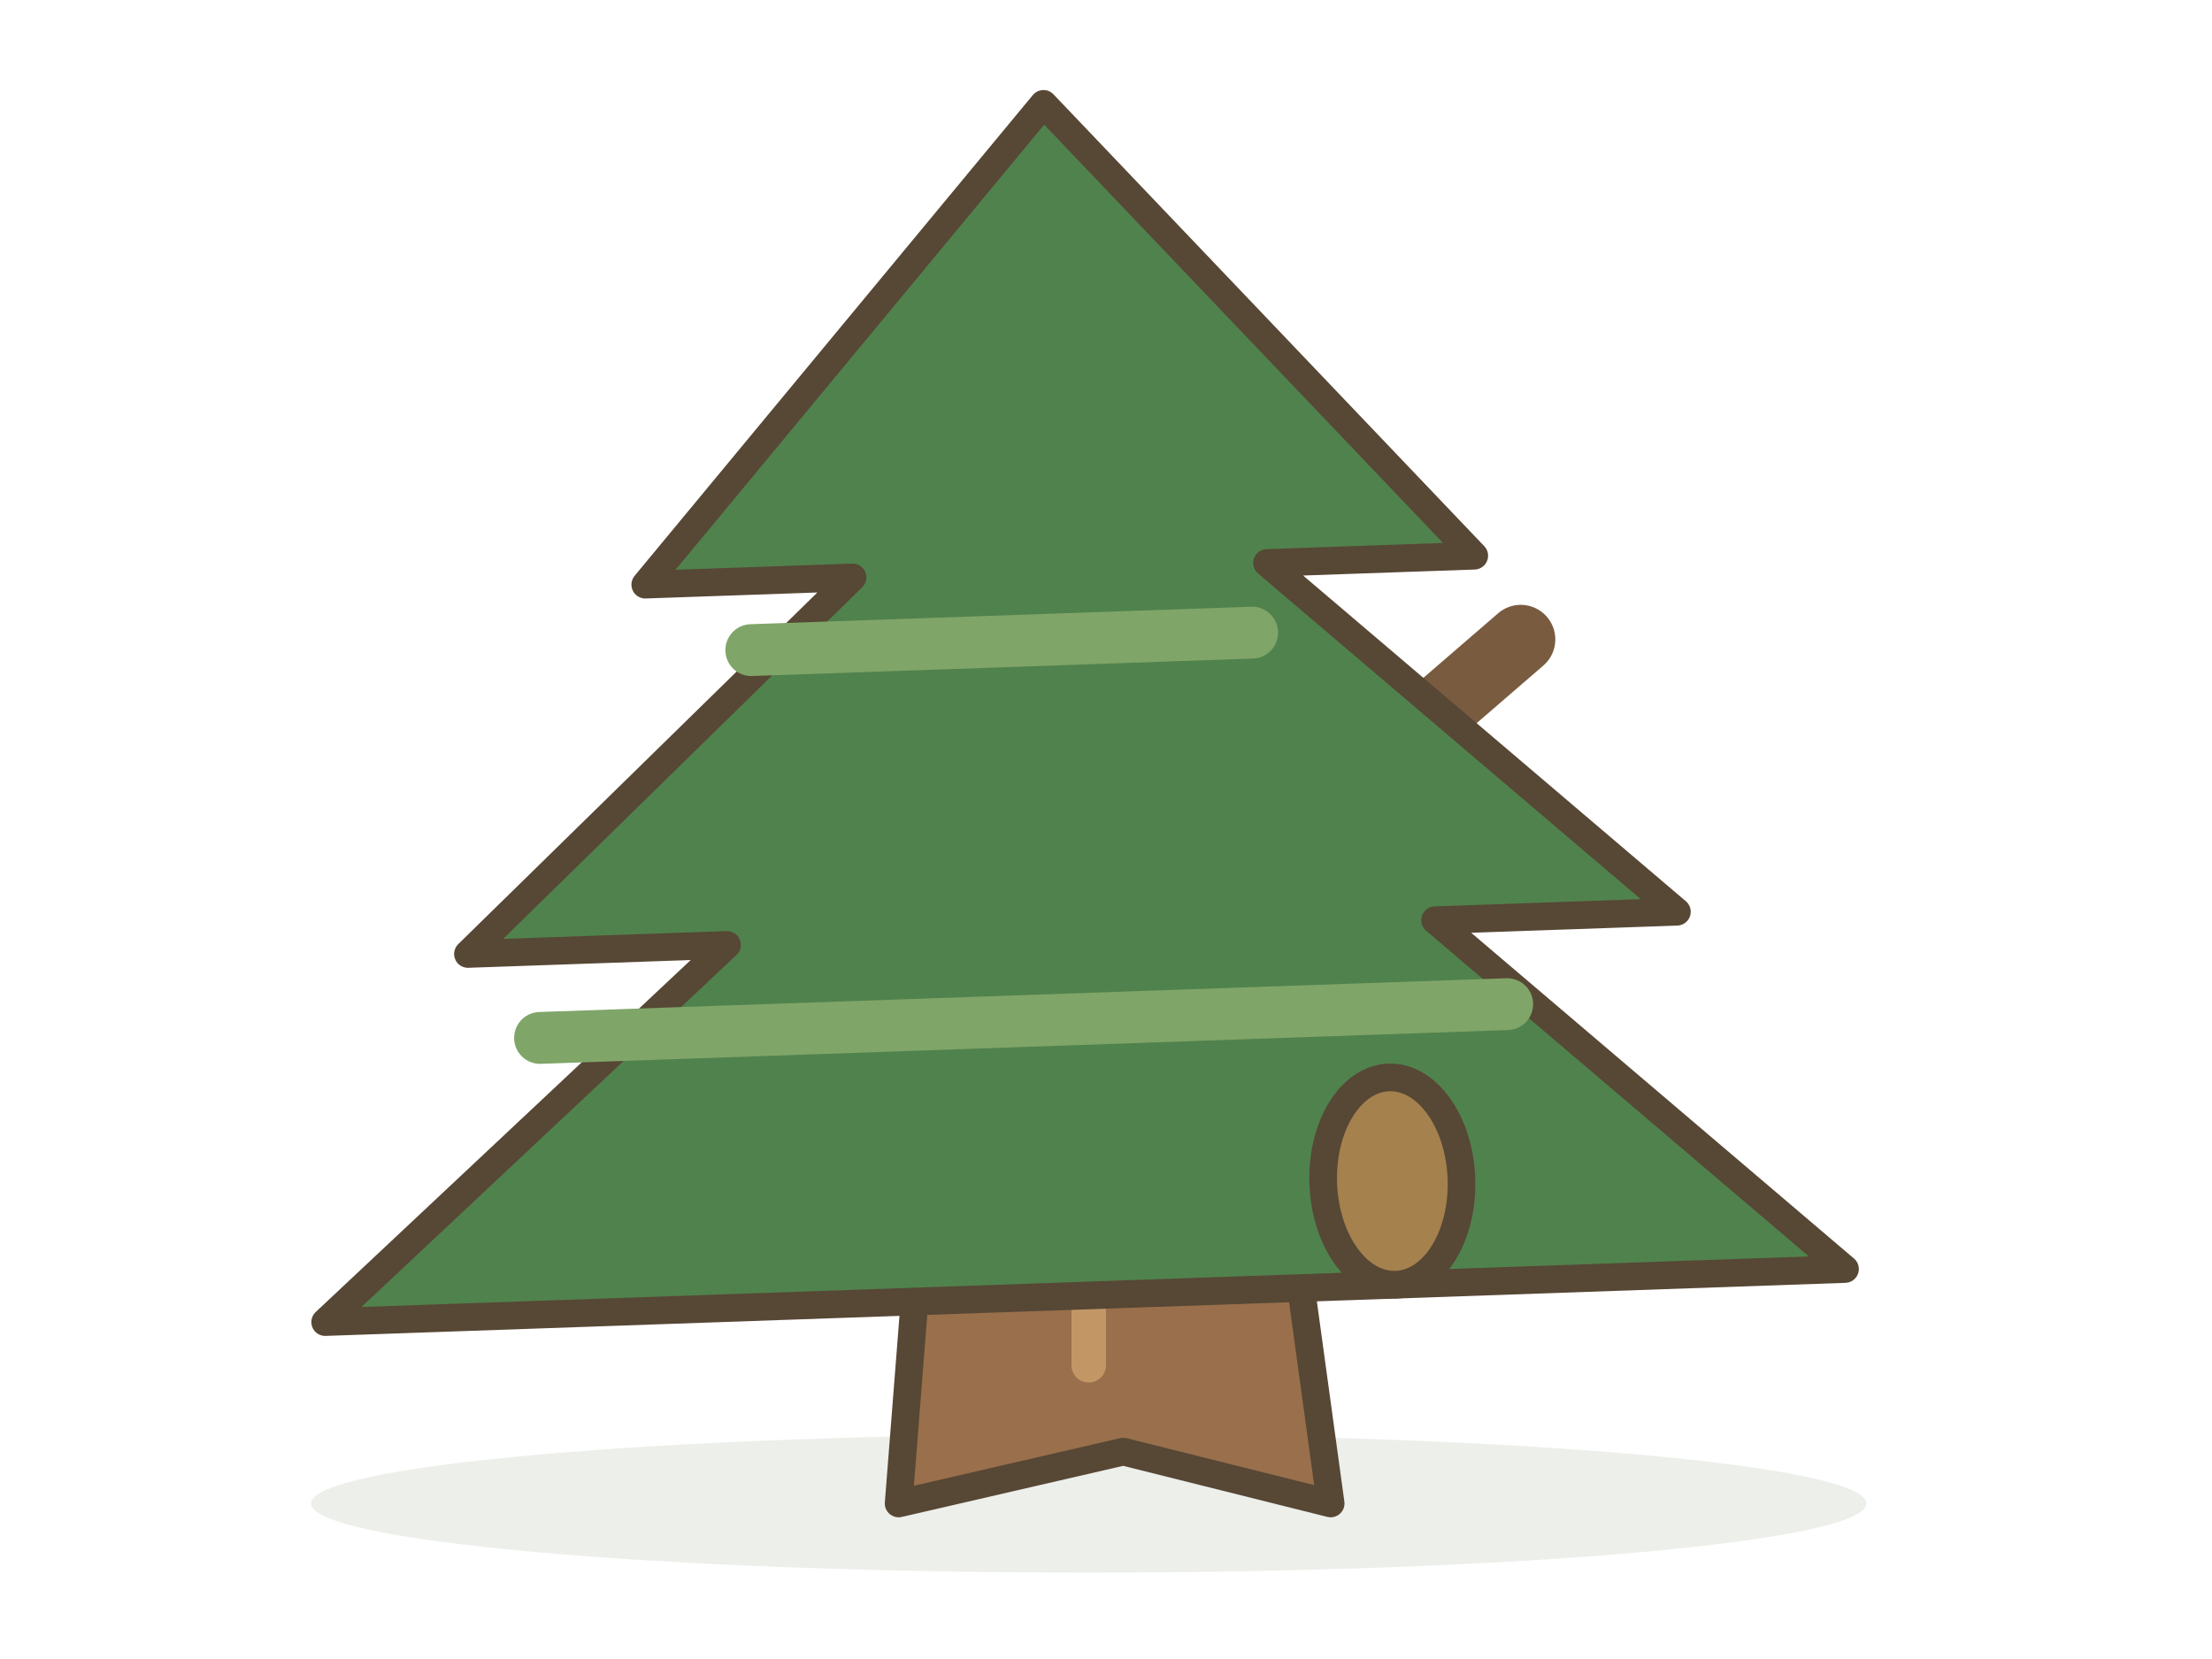
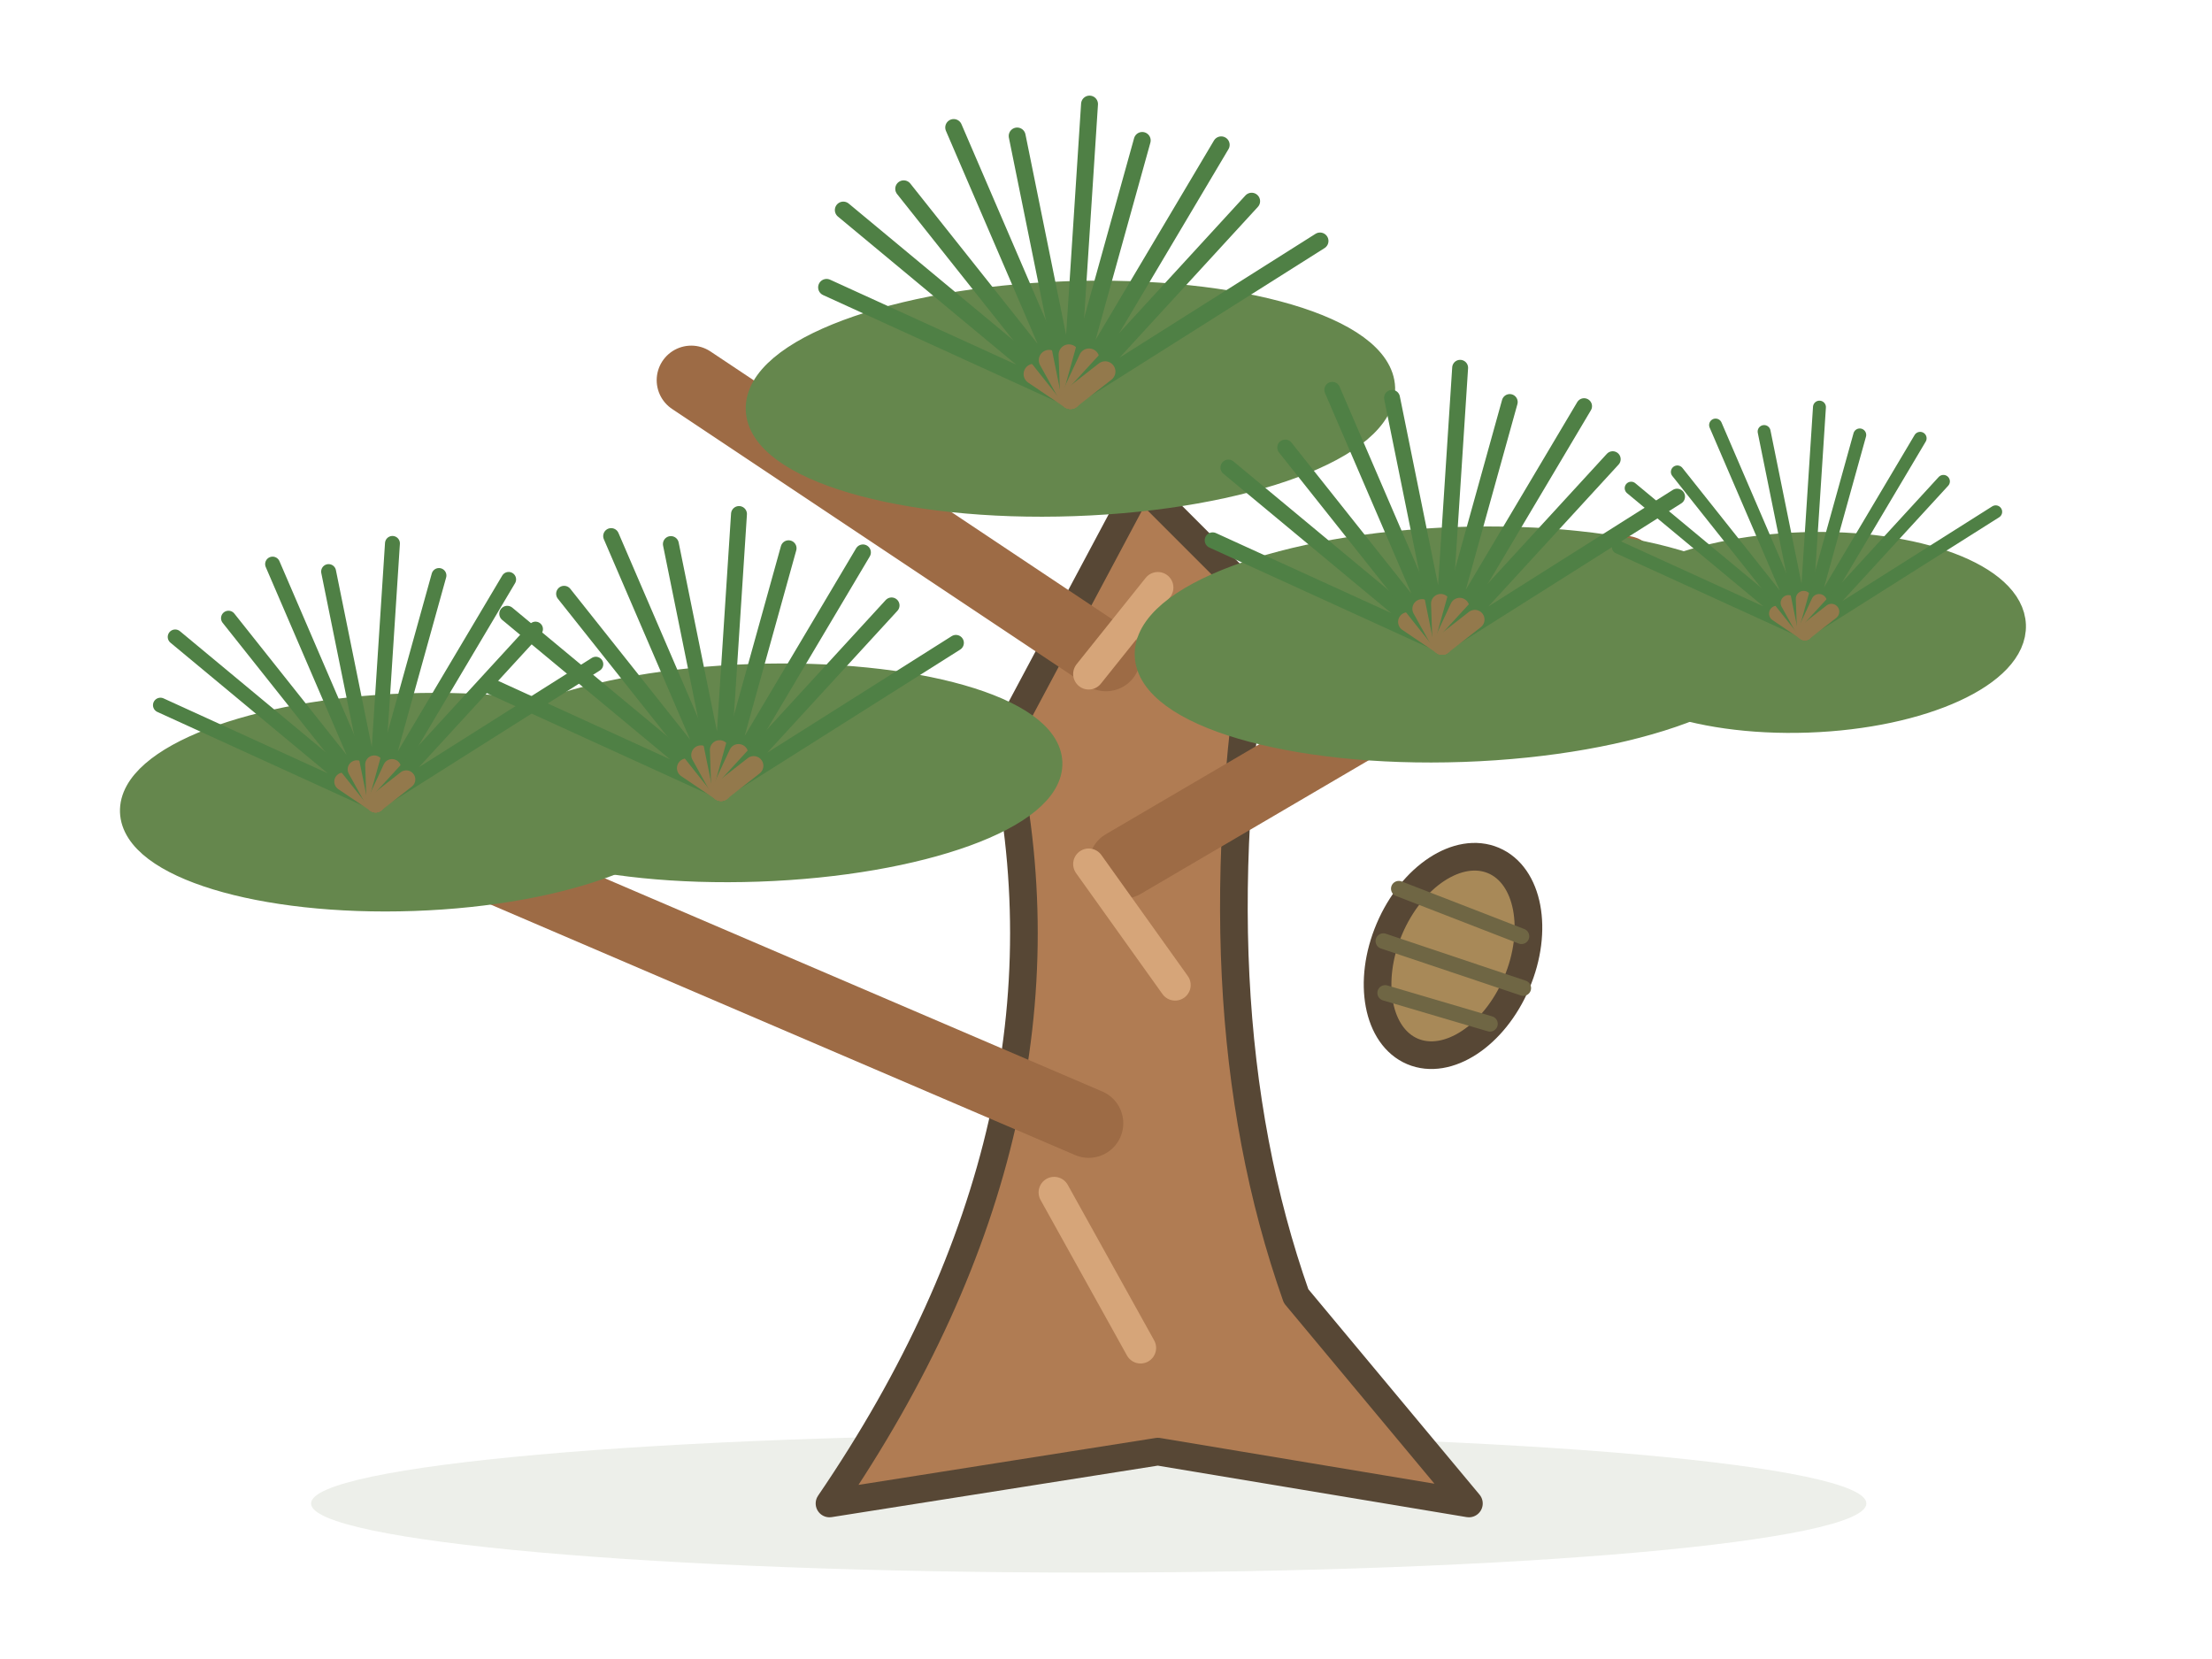
<svg xmlns="http://www.w3.org/2000/svg" viewBox="0 0 128 96" width="128" height="96">
+   <defs>
+     <g id="body">
+       <g data-part="trunk">
+         <path d="M48 87Q63 65 58 43L66 28 73 35Q69 58 75 75l10 12-18-3Z" fill="#b07c53" />
+         <path d="M63 65 28 50m37 0 29-17m-30 5-24-16" fill="none" stroke="#9d6b45" stroke-width="4" />
+         <path d="M61 69l5 9m-3-28 5 7m-5-18 4-5" fill="none" stroke="#d6a579" stroke-width="1.8" />
+       </g>
+     </g>
+     <g id="head">
+       <g data-part="open-crown">
+         <ellipse cx="25" cy="45" rx="16" ry="5.5" fill="#65874d" stroke="#65874d" />
+         <ellipse cx="45" cy="44" rx="17" ry="5.5" fill="#65874d" stroke="#65874d" />
+         <ellipse cx="64" cy="23" rx="18" ry="6" fill="#65874d" stroke="#65874d" />
+         <ellipse cx="86" cy="38" rx="18" ry="6" fill="#65874d" stroke="#65874d" />
+         <ellipse cx="106" cy="38" rx="12" ry="5" fill="#65874d" stroke="#65874d" />
+         <g transform="translate(23 45) scale(0.75)" data-part="paired-needles">
+           <g transform="rotate(-54)">
+             <path d="M0 0-3-18M0 0 2-20" fill="none" stroke="#4f8045" stroke-width="1.15" />
+             <path d="M0 0v-3" fill="none" stroke="#93794c" stroke-width="1.4" />
+           </g>
+           <g transform="rotate(-27)">
+             <path d="M0 0-3-18M0 0 2-20" fill="none" stroke="#4f8045" stroke-width="1.15" />
+             <path d="M0 0v-3" fill="none" stroke="#93794c" stroke-width="1.4" />
+           </g>
+           <g transform="rotate(0)">
+             <path d="M0 0-3-18M0 0 2-20" fill="none" stroke="#4f8045" stroke-width="1.15" />
+             <path d="M0 0v-3" fill="none" stroke="#93794c" stroke-width="1.4" />
+           </g>
+           <g transform="rotate(27)">
+             <path d="M0 0-3-18M0 0 2-20" fill="none" stroke="#4f8045" stroke-width="1.15" />
+             <path d="M0 0v-3" fill="none" stroke="#93794c" stroke-width="1.4" />
+           </g>
+           <g transform="rotate(54)">
+             <path d="M0 0-3-18M0 0 2-20" fill="none" stroke="#4f8045" stroke-width="1.15" />
+             <path d="M0 0v-3" fill="none" stroke="#93794c" stroke-width="1.4" />
+           </g>
+         </g>
+         <g transform="translate(43 45) scale(0.8)" data-part="paired-needles">
+           <g transform="rotate(-54)">
+             <path d="M0 0-3-18M0 0 2-20" fill="none" stroke="#4f8045" stroke-width="1.15" />
+             <path d="M0 0v-3" fill="none" stroke="#93794c" stroke-width="1.4" />
+           </g>
+           <g transform="rotate(-27)">
+             <path d="M0 0-3-18M0 0 2-20" fill="none" stroke="#4f8045" stroke-width="1.15" />
+             <path d="M0 0v-3" fill="none" stroke="#93794c" stroke-width="1.4" />
+           </g>
+           <g transform="rotate(0)">
+             <path d="M0 0-3-18M0 0 2-20" fill="none" stroke="#4f8045" stroke-width="1.15" />
+             <path d="M0 0v-3" fill="none" stroke="#93794c" stroke-width="1.4" />
+           </g>
+           <g transform="rotate(27)">
+             <path d="M0 0-3-18M0 0 2-20" fill="none" stroke="#4f8045" stroke-width="1.15" />
+             <path d="M0 0v-3" fill="none" stroke="#93794c" stroke-width="1.4" />
+           </g>
+           <g transform="rotate(54)">
+             <path d="M0 0-3-18M0 0 2-20" fill="none" stroke="#4f8045" stroke-width="1.15" />
+             <path d="M0 0v-3" fill="none" stroke="#93794c" stroke-width="1.4" />
+           </g>
+         </g>
+         <g transform="translate(64 23) scale(0.85)" data-part="paired-needles">
+           <g transform="rotate(-54)">
+             <path d="M0 0-3-18M0 0 2-20" fill="none" stroke="#4f8045" stroke-width="1.15" />
+             <path d="M0 0v-3" fill="none" stroke="#93794c" stroke-width="1.4" />
+           </g>
+           <g transform="rotate(-27)">
+             <path d="M0 0-3-18M0 0 2-20" fill="none" stroke="#4f8045" stroke-width="1.15" />
+             <path d="M0 0v-3" fill="none" stroke="#93794c" stroke-width="1.4" />
+           </g>
+           <g transform="rotate(0)">
+             <path d="M0 0-3-18M0 0 2-20" fill="none" stroke="#4f8045" stroke-width="1.15" />
+             <path d="M0 0v-3" fill="none" stroke="#93794c" stroke-width="1.4" />
+           </g>
+           <g transform="rotate(27)">
+             <path d="M0 0-3-18M0 0 2-20" fill="none" stroke="#4f8045" stroke-width="1.15" />
+             <path d="M0 0v-3" fill="none" stroke="#93794c" stroke-width="1.4" />
+           </g>
+           <g transform="rotate(54)">
+             <path d="M0 0-3-18M0 0 2-20" fill="none" stroke="#4f8045" stroke-width="1.15" />
+             <path d="M0 0v-3" fill="none" stroke="#93794c" stroke-width="1.4" />
+           </g>
+         </g>
+         <g transform="translate(85 38) scale(0.8)" data-part="paired-needles">
+           <g transform="rotate(-54)">
+             <path d="M0 0-3-18M0 0 2-20" fill="none" stroke="#4f8045" stroke-width="1.15" />
+             <path d="M0 0v-3" fill="none" stroke="#93794c" stroke-width="1.4" />
+           </g>
+           <g transform="rotate(-27)">
+             <path d="M0 0-3-18M0 0 2-20" fill="none" stroke="#4f8045" stroke-width="1.15" />
+             <path d="M0 0v-3" fill="none" stroke="#93794c" stroke-width="1.4" />
+           </g>
+           <g transform="rotate(0)">
+             <path d="M0 0-3-18M0 0 2-20" fill="none" stroke="#4f8045" stroke-width="1.15" />
+             <path d="M0 0v-3" fill="none" stroke="#93794c" stroke-width="1.4" />
+           </g>
+           <g transform="rotate(27)">
+             <path d="M0 0-3-18M0 0 2-20" fill="none" stroke="#4f8045" stroke-width="1.15" />
+             <path d="M0 0v-3" fill="none" stroke="#93794c" stroke-width="1.4" />
+           </g>
+           <g transform="rotate(54)">
+             <path d="M0 0-3-18M0 0 2-20" fill="none" stroke="#4f8045" stroke-width="1.15" />
+             <path d="M0 0v-3" fill="none" stroke="#93794c" stroke-width="1.4" />
+           </g>
+         </g>
+         <g transform="translate(106 38) scale(0.65)" data-part="paired-needles">
+           <g transform="rotate(-54)">
+             <path d="M0 0-3-18M0 0 2-20" fill="none" stroke="#4f8045" stroke-width="1.15" />
+             <path d="M0 0v-3" fill="none" stroke="#93794c" stroke-width="1.4" />
+           </g>
+           <g transform="rotate(-27)">
+             <path d="M0 0-3-18M0 0 2-20" fill="none" stroke="#4f8045" stroke-width="1.15" />
+             <path d="M0 0v-3" fill="none" stroke="#93794c" stroke-width="1.4" />
+           </g>
+           <g transform="rotate(0)">
+             <path d="M0 0-3-18M0 0 2-20" fill="none" stroke="#4f8045" stroke-width="1.15" />
+             <path d="M0 0v-3" fill="none" stroke="#93794c" stroke-width="1.4" />
+           </g>
+           <g transform="rotate(27)">
+             <path d="M0 0-3-18M0 0 2-20" fill="none" stroke="#4f8045" stroke-width="1.15" />
+             <path d="M0 0v-3" fill="none" stroke="#93794c" stroke-width="1.4" />
+           </g>
+           <g transform="rotate(54)">
+             <path d="M0 0-3-18M0 0 2-20" fill="none" stroke="#4f8045" stroke-width="1.15" />
+             <path d="M0 0v-3" fill="none" stroke="#93794c" stroke-width="1.4" />
+           </g>
+         </g>
+         <ellipse cx="85" cy="56" rx="4" ry="6" fill="#a88958" transform="rotate(25 85 56)" />
+         <path d="M82 52l7 3m-8 0 8 3m-8 0 6 2" fill="none" stroke="#6f6644" stroke-width="0.9" />
+       </g>
+     </g>
+     <g id="legs0" />
+     <g id="legs1" />
+     <g id="shell" />
+     <g id="wing0" />
+     <g id="wing1" />
+   </defs>
  <view id="idle-0" viewBox="0 0 128 96" />
  <view id="idle-1" viewBox="0 96 128 96" />
  <view id="growth-0" viewBox="0 192 128 96" />
  <view id="growth-1" viewBox="0 288 128 96" />
  <view id="leaf-turn-0" viewBox="0 384 128 96" />
  <view id="leaf-turn-1" viewBox="0 480 128 96" />
  <g transform="translate(0 0)">
    <ellipse cx="63" cy="87" rx="45" ry="4" fill="#647849" opacity=".12" stroke="none" />
    <g stroke="#574735" stroke-width="1.6" stroke-linejoin="round" stroke-linecap="round">
      <g transform="translate(0 0)">
-         <path d="M52 87l4-51h14l7 51-12-3Z" fill="#99704b" />
-         <path d="M62 68 43 46m23 10 22-19" fill="none" stroke="#795b40" stroke-width="4" />
-         <path d="M63 57v22" fill="none" stroke="#c29765" stroke-width="2" />
-         <g transform="rotate(-2 62 81)">
-           <path d="M63 6 39 33h12L28 54h15L19 75h88L84 54h14L75 33h12Z" fill="#50824d" />
-           <path d="M45 37h29M32 59h56" fill="none" stroke="#80a568" stroke-width="3" />
-           <ellipse cx="81" cy="69" rx="4" ry="6" fill="#a5814e" />
+         <use href="#body" />
+         <use href="#legs0" />
+         <use href="#shell" />
+         <use href="#wing0" />
+         <g transform="rotate(-2 65 82)">
+           <use href="#head" />
        </g>
      </g>
    </g>
  </g>
  <g transform="translate(0 96)">
    <ellipse cx="63" cy="87" rx="45" ry="4" fill="#647849" opacity=".12" stroke="none" />
    <g stroke="#574735" stroke-width="1.6" stroke-linejoin="round" stroke-linecap="round">
      <g transform="translate(0 0)">
-         <path d="M52 87l4-51h14l7 51-12-3Z" fill="#99704b" />
-         <path d="M62 68 43 46m23 10 22-19" fill="none" stroke="#795b40" stroke-width="4" />
-         <path d="M63 57v22" fill="none" stroke="#c29765" stroke-width="2" />
-         <g transform="rotate(2 62 81)">
-           <path d="M63 6 39 33h12L28 54h15L19 75h88L84 54h14L75 33h12Z" fill="#50824d" />
-           <path d="M45 37h29M32 59h56" fill="none" stroke="#80a568" stroke-width="3" />
-           <ellipse cx="81" cy="69" rx="4" ry="6" fill="#a5814e" />
+         <use href="#body" />
+         <use href="#legs0" />
+         <use href="#shell" />
+         <use href="#wing0" />
+         <g transform="rotate(2 65 82)">
+           <use href="#head" />
        </g>
      </g>
    </g>
  </g>
  <g transform="translate(0 192)">
    <ellipse cx="63" cy="87" rx="45" ry="4" fill="#647849" opacity=".12" stroke="none" />
    <g stroke="#574735" stroke-width="1.6" stroke-linejoin="round" stroke-linecap="round">
      <g transform="translate(0 -2) scale(1 .99)">
-         <path d="M52 87l4-51h14l7 51-12-3Z" fill="#99704b" />
-         <path d="M62 68 43 46m23 10 22-19" fill="none" stroke="#795b40" stroke-width="4" />
-         <path d="M63 57v22" fill="none" stroke="#c29765" stroke-width="2" />
-         <g transform="rotate(-2 62 81)">
-           <path d="M63 6 39 33h12L28 54h15L19 75h88L84 54h14L75 33h12Z" fill="#50824d" />
-           <path d="M45 37h29M32 59h56" fill="none" stroke="#80a568" stroke-width="3" />
-           <ellipse cx="81" cy="69" rx="4" ry="6" fill="#a5814e" />
-         </g>
-       </g>
-       <g transform="translate(101 42) rotate(38)">
-         <path d="M0 0Q-17-20 0-28Q16-18 0 0" fill="#91b568" />
-         <path d="M0-2v-21" fill="none" stroke="#44773c" stroke-width="1" />
+         <use href="#body" />
+         <use href="#legs0" />
+         <use href="#shell" />
+         <use href="#wing0" />
+         <g transform="rotate(-2 65 82)">
+           <use href="#head" />
+         </g>
      </g>
    </g>
  </g>
  <g transform="translate(0 288)">
    <ellipse cx="63" cy="87" rx="45" ry="4" fill="#647849" opacity=".12" stroke="none" />
    <g stroke="#574735" stroke-width="1.6" stroke-linejoin="round" stroke-linecap="round">
      <g transform="translate(0 -2) scale(1 .99)">
-         <path d="M52 87l4-51h14l7 51-12-3Z" fill="#99704b" />
-         <path d="M62 68 43 46m23 10 22-19" fill="none" stroke="#795b40" stroke-width="4" />
-         <path d="M63 57v22" fill="none" stroke="#c29765" stroke-width="2" />
-         <g transform="rotate(2 62 81)">
-           <path d="M63 6 39 33h12L28 54h15L19 75h88L84 54h14L75 33h12Z" fill="#50824d" />
-           <path d="M45 37h29M32 59h56" fill="none" stroke="#80a568" stroke-width="3" />
-           <ellipse cx="81" cy="69" rx="4" ry="6" fill="#a5814e" />
-         </g>
-       </g>
-       <g transform="translate(22 55) rotate(-38)">
-         <path d="M0 0Q-17-20 0-28Q16-18 0 0" fill="#91b568" />
-         <path d="M0-2v-21" fill="none" stroke="#44773c" stroke-width="1" />
+         <use href="#body" />
+         <use href="#legs0" />
+         <use href="#shell" />
+         <use href="#wing0" />
+         <g transform="rotate(2 65 82)">
+           <use href="#head" />
+         </g>
      </g>
    </g>
  </g>
  <g transform="translate(0 384)">
    <ellipse cx="63" cy="87" rx="45" ry="4" fill="#647849" opacity=".12" stroke="none" />
    <g stroke="#574735" stroke-width="1.6" stroke-linejoin="round" stroke-linecap="round">
      <g transform="translate(0 0)">
-         <path d="M52 87l4-51h14l7 51-12-3Z" fill="#99704b" />
-         <path d="M62 68 43 46m23 10 22-19" fill="none" stroke="#795b40" stroke-width="4" />
-         <path d="M63 57v22" fill="none" stroke="#c29765" stroke-width="2" />
-         <g transform="rotate(-5 62 81)">
-           <path d="M63 6 39 33h12L28 54h15L19 75h88L84 54h14L75 33h12Z" fill="#50824d" />
-           <path d="M45 37h29M32 59h56" fill="none" stroke="#80a568" stroke-width="3" />
-           <ellipse cx="81" cy="69" rx="4" ry="6" fill="#a5814e" />
+         <use href="#body" />
+         <use href="#legs0" />
+         <use href="#shell" />
+         <use href="#wing0" />
+         <g transform="rotate(-5 65 82)">
+           <use href="#head" />
        </g>
      </g>
    </g>
  </g>
  <g transform="translate(0 480)">
    <ellipse cx="63" cy="87" rx="45" ry="4" fill="#647849" opacity=".12" stroke="none" />
    <g stroke="#574735" stroke-width="1.6" stroke-linejoin="round" stroke-linecap="round">
      <g transform="translate(0 0)">
-         <path d="M52 87l4-51h14l7 51-12-3Z" fill="#99704b" />
-         <path d="M62 68 43 46m23 10 22-19" fill="none" stroke="#795b40" stroke-width="4" />
-         <path d="M63 57v22" fill="none" stroke="#c29765" stroke-width="2" />
-         <g transform="rotate(5 62 81)">
-           <path d="M63 6 39 33h12L28 54h15L19 75h88L84 54h14L75 33h12Z" fill="#50824d" />
-           <path d="M45 37h29M32 59h56" fill="none" stroke="#80a568" stroke-width="3" />
-           <ellipse cx="81" cy="69" rx="4" ry="6" fill="#a5814e" />
+         <use href="#body" />
+         <use href="#legs0" />
+         <use href="#shell" />
+         <use href="#wing0" />
+         <g transform="rotate(5 65 82)">
+           <use href="#head" />
        </g>
      </g>
    </g>
  </g>
</svg>
